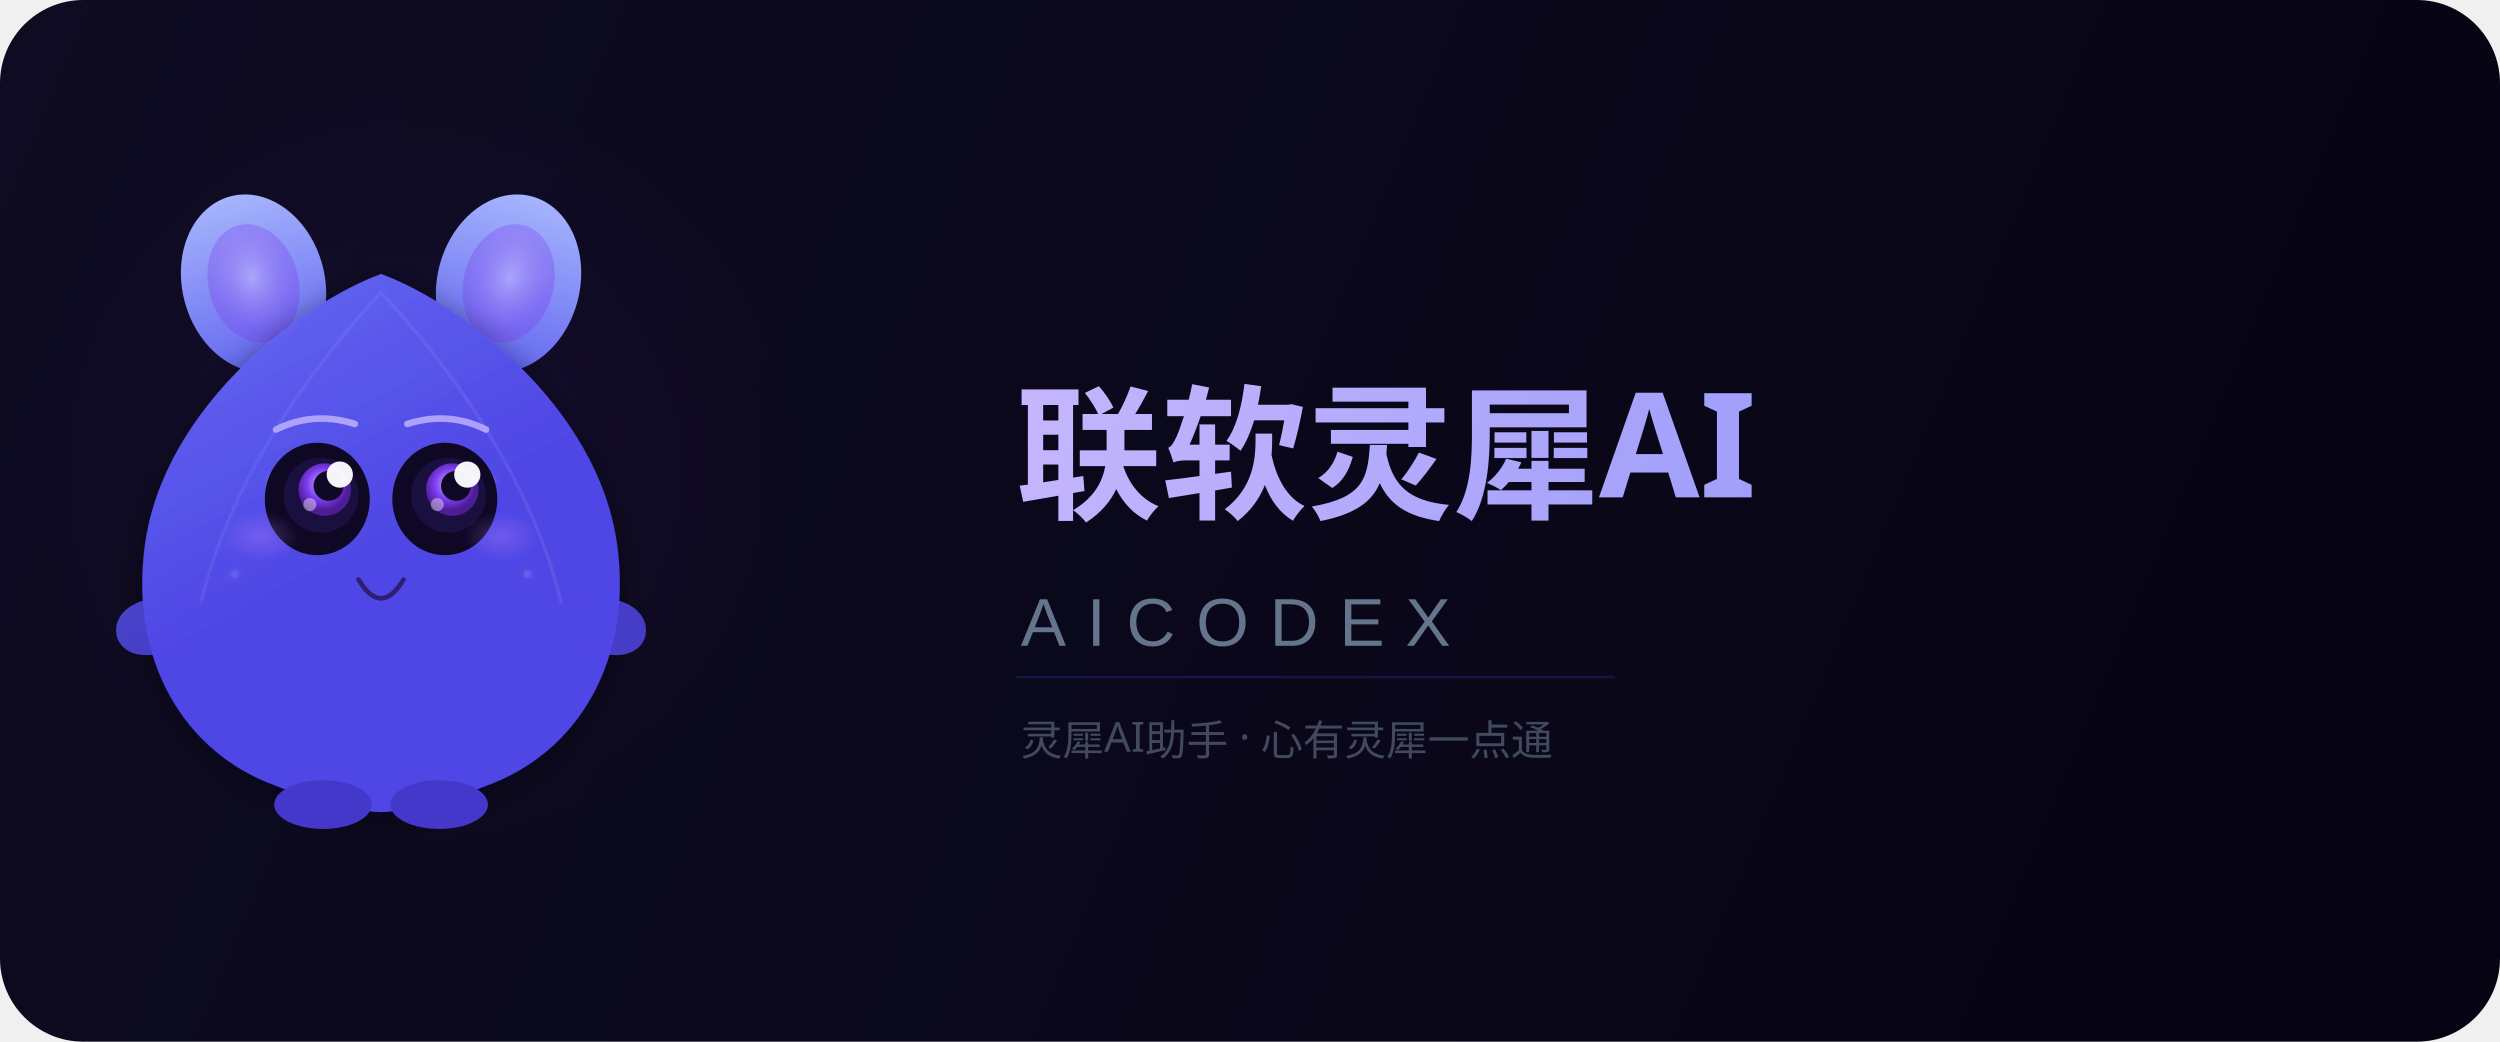
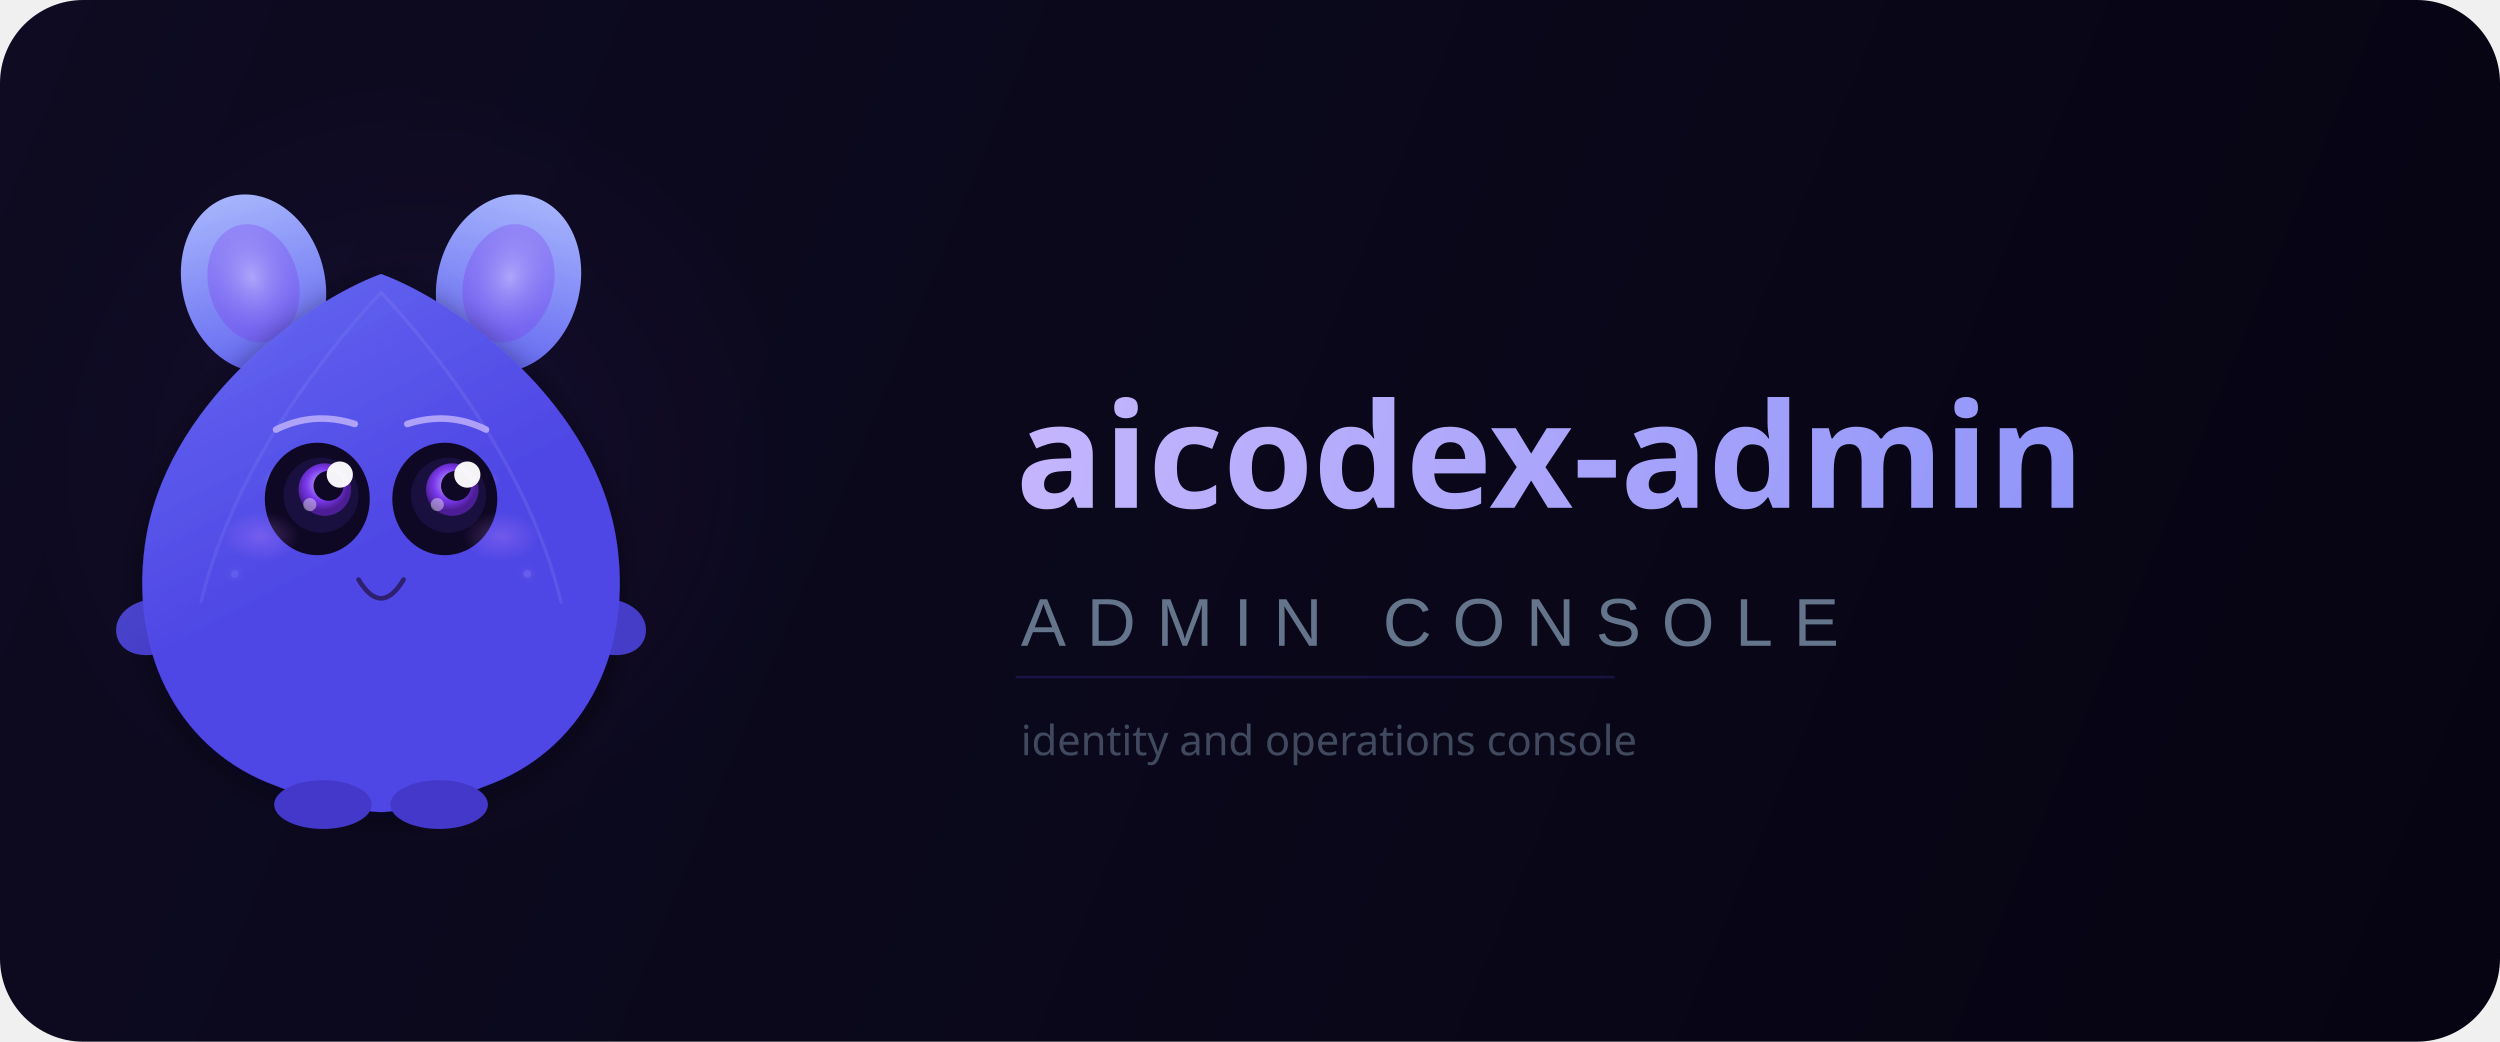
<svg xmlns="http://www.w3.org/2000/svg" viewBox="0 0 960 400" width="960" height="400">
  <defs>
    <linearGradient id="bg" x1="0" y1="0" x2="960" y2="400" gradientUnits="userSpaceOnUse">
      <stop offset="0%" stop-color="#0e0b22" />
      <stop offset="100%" stop-color="#060412" />
    </linearGradient>
    <linearGradient id="body" x1="80" y1="40" x2="240" y2="340" gradientUnits="userSpaceOnUse">
      <stop offset="0%" stop-color="#818cf8" />
      <stop offset="50%" stop-color="#6366f1" />
      <stop offset="100%" stop-color="#4f46e5" />
    </linearGradient>
    <radialGradient id="bodyHL" cx="130" cy="160" r="100" gradientUnits="userSpaceOnUse">
      <stop offset="0%" stop-color="#a5b4fc" stop-opacity="0.4" />
      <stop offset="100%" stop-color="#a5b4fc" stop-opacity="0" />
    </radialGradient>
    <radialGradient id="belly" cx="160" cy="240" r="70" gradientUnits="userSpaceOnUse">
      <stop offset="0%" stop-color="#e0e7ff" stop-opacity="0.35" />
      <stop offset="100%" stop-color="#c7d2fe" stop-opacity="0" />
    </radialGradient>
    <linearGradient id="earFill" x1="50%" y1="0%" x2="50%" y2="100%">
      <stop offset="0%" stop-color="#a5b4fc" />
      <stop offset="100%" stop-color="#6366f1" />
    </linearGradient>
    <radialGradient id="earInner" cx="50%" cy="45%" r="45%">
      <stop offset="0%" stop-color="#c4b5fd" stop-opacity="0.6" />
      <stop offset="100%" stop-color="#7c3aed" stop-opacity="0.3" />
    </radialGradient>
    <radialGradient id="blush" cx="50%" cy="50%" r="50%">
      <stop offset="0%" stop-color="#c084fc" stop-opacity="0.3" />
      <stop offset="100%" stop-color="#c084fc" stop-opacity="0" />
    </radialGradient>
    <radialGradient id="iris" cx="45%" cy="40%" r="50%">
      <stop offset="0%" stop-color="#c4b5fd" />
      <stop offset="60%" stop-color="#7c3aed" />
      <stop offset="100%" stop-color="#4c1d95" />
    </radialGradient>
    <radialGradient id="aura" cx="160" cy="180" r="150" gradientUnits="userSpaceOnUse">
      <stop offset="0%" stop-color="#7c3aed" stop-opacity="0.08" />
      <stop offset="100%" stop-color="#7c3aed" stop-opacity="0" />
    </radialGradient>
    <linearGradient id="textGrad" x1="400" y1="140" x2="900" y2="280" gradientUnits="userSpaceOnUse">
      <stop offset="0%" stop-color="#c4b5fd" />
      <stop offset="100%" stop-color="#818cf8" />
    </linearGradient>
    <filter id="gs">
      <feGaussianBlur stdDeviation="1.8" result="b" />
      <feMerge>
        <feMergeNode in="b" />
        <feMergeNode in="SourceGraphic" />
      </feMerge>
    </filter>
    <filter id="shadow">
      <feDropShadow dx="0" dy="4" stdDeviation="8" flood-color="#030210" flood-opacity="0.5" />
    </filter>
  </defs>
  <rect width="960" height="400" rx="32" ry="32" fill="url(#bg)" />
  <circle cx="160" cy="180" r="150" fill="url(#aura)" />
  <g transform="translate(-38, -28) scale(0.72)">
    <ellipse cx="188" cy="190" rx="38" ry="48" transform="rotate(-15 188 190)" fill="url(#earFill)" />
    <ellipse cx="188" cy="190" rx="24" ry="32" transform="rotate(-15 188 190)" fill="url(#earInner)" />
    <ellipse cx="324" cy="190" rx="38" ry="48" transform="rotate(15 324 190)" fill="url(#earFill)" />
    <ellipse cx="324" cy="190" rx="24" ry="32" transform="rotate(15 324 190)" fill="url(#earInner)" />
    <g filter="url(#shadow)">
      <path d="M 256 185 C 215 200, 140 255, 130 330 C 122 390, 150 440, 200 458 C 225 468, 248 472, 256 472 C 264 472, 287 468, 312 458 C 362 440, 390 390, 382 330 C 372 255, 297 200, 256 185 Z" fill="url(#body)" />
    </g>
    <path d="M 256 185 C 215 200, 140 255, 130 330 C 122 390, 150 440, 200 458 C 225 468, 248 472, 256 472 C 264 472, 287 468, 312 458 C 362 440, 390 390, 382 330 C 372 255, 297 200, 256 185 Z" fill="url(#bodyHL)" />
    <ellipse cx="256" cy="365" rx="85" ry="78" fill="url(#belly)" />
    <g opacity="0.12" fill="none" stroke-linecap="round">
      <path d="M 256 195 C 232 220, 178 285, 160 360" stroke="#a5b4fc" stroke-width="1.8" />
      <path d="M 256 195 C 280 220, 334 285, 352 360" stroke="#c4b5fd" stroke-width="1.8" />
    </g>
    <g filter="url(#gs)" opacity="0.3">
      <circle cx="198" cy="295" r="2.5" fill="#a5b4fc" />
      <circle cx="314" cy="295" r="2.5" fill="#c4b5fd" />
      <circle cx="178" cy="345" r="2" fill="#818cf8" />
      <circle cx="334" cy="345" r="2" fill="#a78bfa" />
    </g>
    <path d="M 200 268 Q 220 258 242 265" stroke="#c4b5fd" stroke-width="3.5" fill="none" stroke-linecap="round" opacity="0.8" />
    <path d="M 312 268 Q 292 258 270 265" stroke="#c4b5fd" stroke-width="3.5" fill="none" stroke-linecap="round" opacity="0.8" />
    <ellipse cx="222" cy="305" rx="28" ry="30" fill="#0f0825" />
    <circle cx="224" cy="303" r="20" fill="#1a1040" />
    <circle cx="226" cy="300" r="14" fill="url(#iris)" />
    <circle cx="228" cy="298" r="8" fill="#0f0825" />
    <circle cx="234" cy="292" r="7" fill="white" opacity="0.95" />
    <circle cx="218" cy="308" r="3.5" fill="white" opacity="0.4" />
    <ellipse cx="290" cy="305" rx="28" ry="30" fill="#0f0825" />
    <circle cx="292" cy="303" r="20" fill="#1a1040" />
    <circle cx="294" cy="300" r="14" fill="url(#iris)" />
    <circle cx="296" cy="298" r="8" fill="#0f0825" />
    <circle cx="302" cy="292" r="7" fill="white" opacity="0.95" />
    <circle cx="286" cy="308" r="3.5" fill="white" opacity="0.4" />
    <path d="M 244 348 Q 250 358 256 358 Q 262 358 268 348" stroke="#2e1f6f" stroke-width="2.5" fill="none" stroke-linecap="round" />
    <ellipse cx="192" cy="325" rx="20" ry="13" fill="url(#blush)" />
    <ellipse cx="320" cy="325" rx="20" ry="13" fill="url(#blush)" />
    <path d="M 150 360 C 135 355, 118 360, 115 372 C 113 382, 121 390, 135 388 L 150 380" fill="url(#body)" opacity="0.85" />
    <path d="M 362 360 C 377 355, 394 360, 397 372 C 399 382, 391 390, 377 388 L 362 380" fill="url(#body)" opacity="0.85" />
    <ellipse cx="225" cy="468" rx="26" ry="13" fill="#4338ca" />
    <ellipse cx="287" cy="468" rx="26" ry="13" fill="#4338ca" />
  </g>
-   <text x="390" y="195" font-family="'PingFang SC','Hiragino Sans GB','Microsoft YaHei','STHeiti',sans-serif" font-size="56" font-weight="600" fill="url(#textGrad)">联软灵犀AI</text>
-   <text x="392" y="248" font-family="'SF Pro Display','Helvetica Neue',Arial,sans-serif" font-size="26" font-weight="300" fill="#64748b" letter-spacing="8">AICODEX</text>
+   <text x="390" y="195" font-family="'PingFang SC','Hiragino Sans GB','Microsoft YaHei','STHeiti',sans-serif" font-size="56" font-weight="600" fill="url(#textGrad)">aicodex-admin</text>
+   <text x="392" y="248" font-family="'SF Pro Display','Helvetica Neue',Arial,sans-serif" font-size="26" font-weight="300" fill="#64748b" letter-spacing="8">ADMIN CONSOLE</text>
  <line x1="390" y1="260" x2="620" y2="260" stroke="#4f46e5" stroke-width="1" opacity="0.2" />
-   <text x="392" y="290" font-family="'PingFang SC','Hiragino Sans GB','STHeiti',sans-serif" font-size="16" fill="#64748b" opacity="0.6">灵犀AI助手 · 心有灵犀一点通</text>
+   <text x="392" y="290" font-family="'PingFang SC','Hiragino Sans GB','STHeiti',sans-serif" font-size="16" fill="#64748b" opacity="0.6">identity and operations console</text>
</svg>
